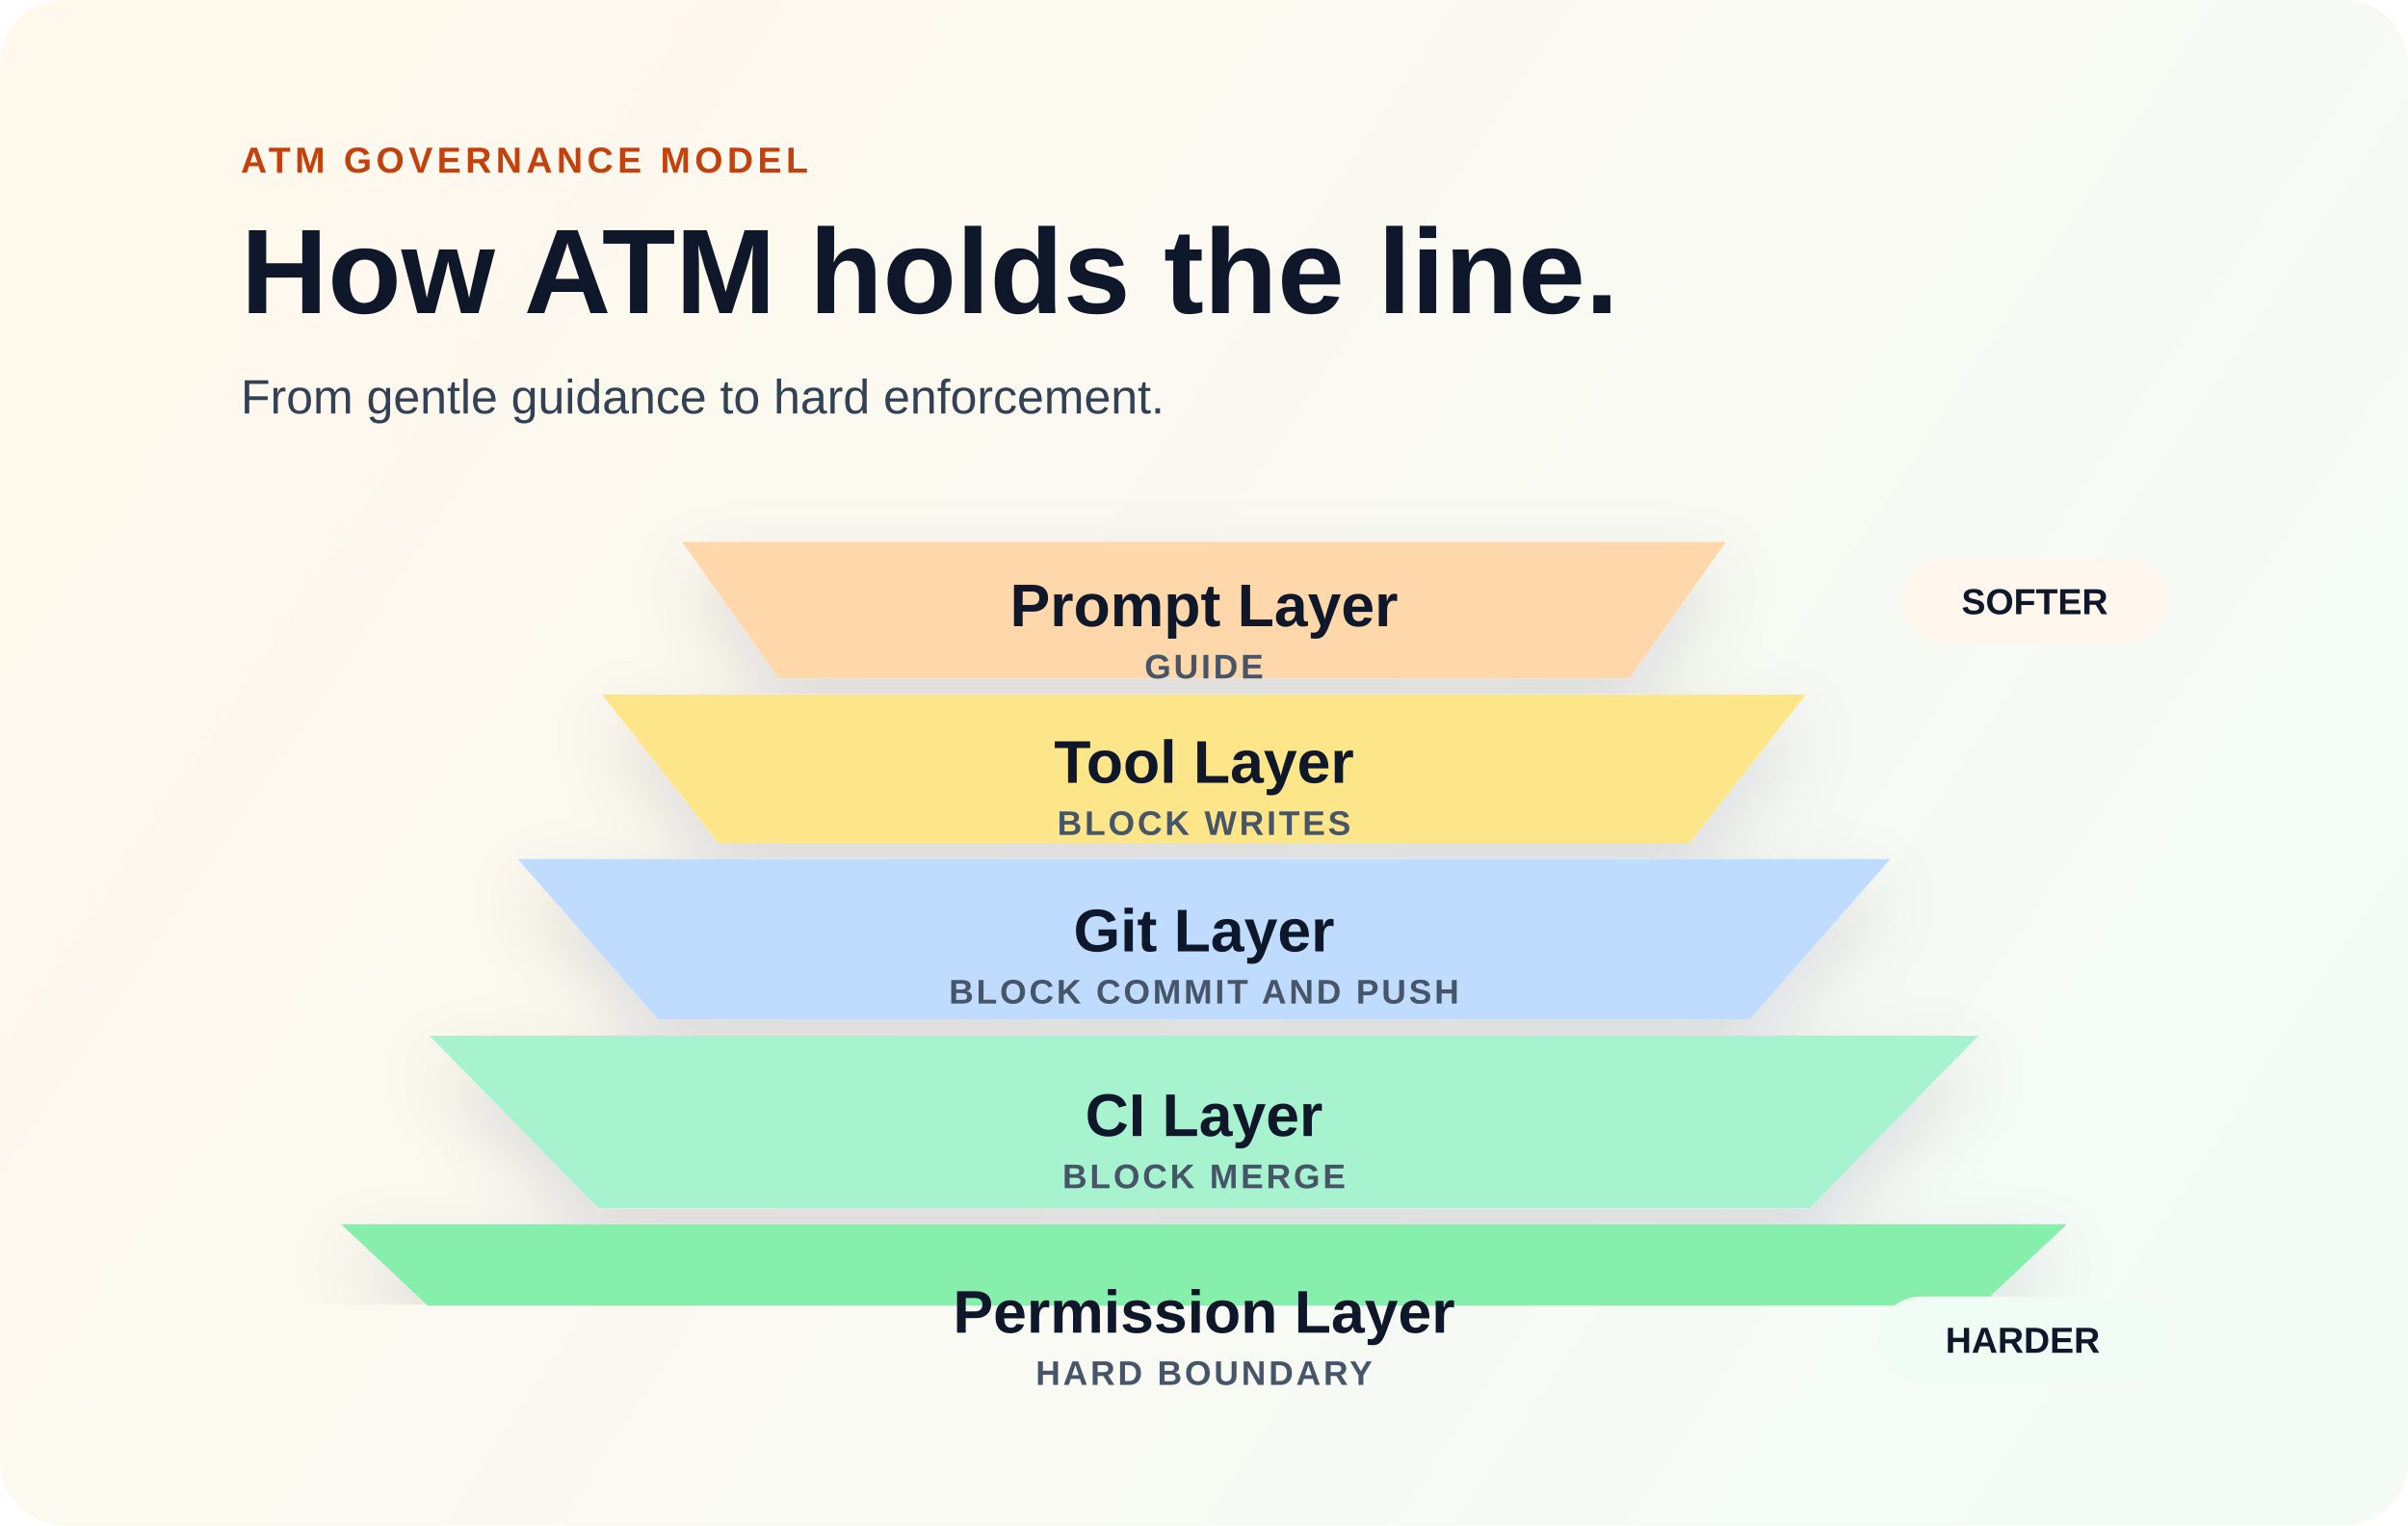
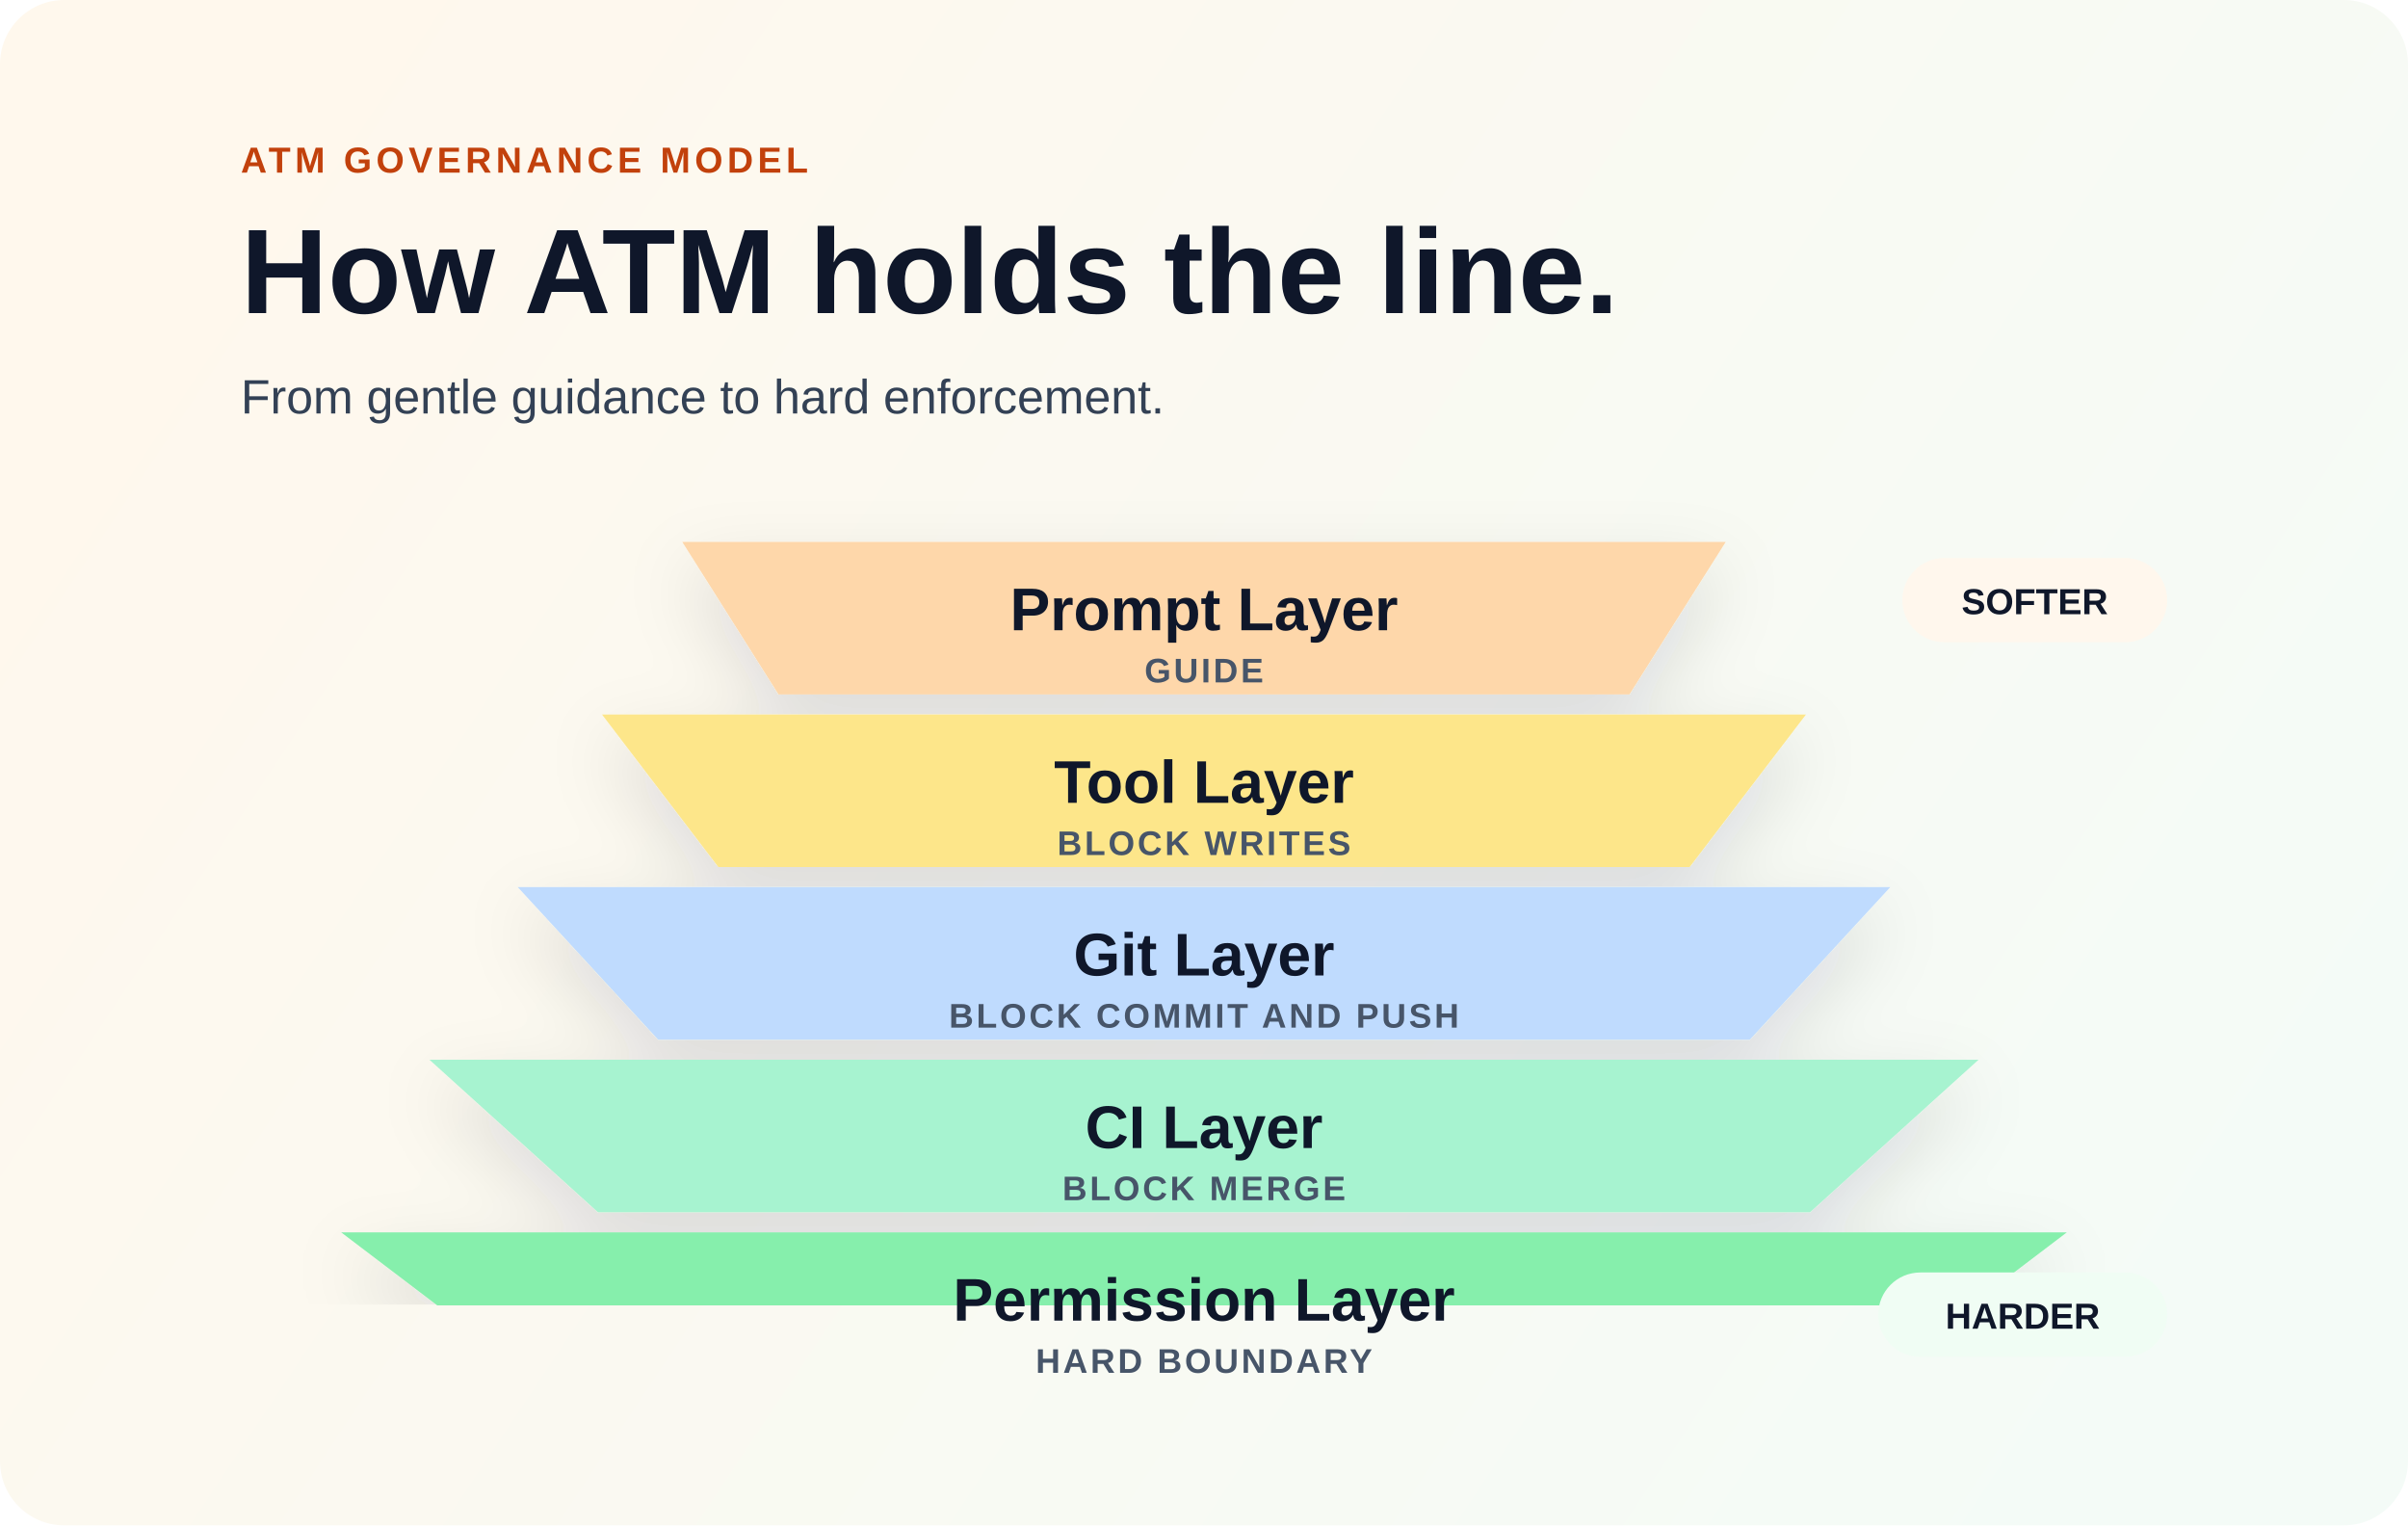
<svg xmlns="http://www.w3.org/2000/svg" width="1200" height="760" viewBox="0 0 1200 760" fill="none" role="img" aria-labelledby="title desc">
  <defs>
    <linearGradient id="bg" x1="120" y1="60" x2="1080" y2="700" gradientUnits="userSpaceOnUse">
      <stop stop-color="#FFF8ED" />
      <stop offset="1" stop-color="#F4FBF7" />
    </linearGradient>
    <filter id="shadow" x="120" y="116" width="960" height="534" filterUnits="userSpaceOnUse" color-interpolation-filters="sRGB">
      <feDropShadow dx="0" dy="14" stdDeviation="18" flood-color="#0F172A" flood-opacity="0.12" />
    </filter>
    <style>
      .eyebrow { font: 700 18px 'Segoe UI', Arial, sans-serif; letter-spacing: 0.12em; fill: #C2410C; }
      .headline { font: 700 60px 'Segoe UI', Arial, sans-serif; fill: #0F172A; }
      .sub { font: 400 24px 'Segoe UI', Arial, sans-serif; fill: #334155; }
      .layer-title { font: 700 30px 'Segoe UI', Arial, sans-serif; fill: #0F172A; }
      .layer-body { font: 700 17px 'Segoe UI', Arial, sans-serif; letter-spacing: 0.08em; fill: #475569; }
      .badge { font: 700 18px 'Segoe UI', Arial, sans-serif; fill: #0F172A; }
    </style>
  </defs>
  <rect width="1200" height="760" rx="32" fill="url(#bg)" />
  <text x="120" y="86" class="eyebrow">ATM GOVERNANCE MODEL</text>
  <text x="120" y="156" class="headline">How ATM holds the line.</text>
  <text x="120" y="206" class="sub">From gentle guidance to hard enforcement.</text>
  <g filter="url(#shadow)">
-     <polygon points="340,270 860,270 812,338 388,338" fill="#FED7AA" />
-     <polygon points="300,346 900,346 842,420 358,420" fill="#FDE68A" />
-     <polygon points="258,428 942,428 872,508 328,508" fill="#BFDBFE" />
-     <polygon points="214,516 986,516 902,602 298,602" fill="#A7F3D0" />
-     <polygon points="170,610 1030,610 930,704 270,704" fill="#86EFAC" />
+     <polygon points="340,270 860,270 812,346 388,346" fill="#FED7AA" />
+     <polygon points="300,356 900,356 842,432 358,432" fill="#FDE68A" />
+     <polygon points="258,442 942,442 872,518 328,518" fill="#BFDBFE" />
+     <polygon points="214,528 986,528 902,604 298,604" fill="#A7F3D0" />
+     <polygon points="170,614 1030,614 930,690 270,690" fill="#86EFAC" />
  </g>
  <g>
-     <text x="600" y="312" text-anchor="middle" class="layer-title">Prompt Layer</text>
-     <text x="600" y="338" text-anchor="middle" class="layer-body">GUIDE</text>
-     <text x="600" y="390" text-anchor="middle" class="layer-title">Tool Layer</text>
-     <text x="600" y="416" text-anchor="middle" class="layer-body">BLOCK WRITES</text>
-     <text x="600" y="474" text-anchor="middle" class="layer-title">Git Layer</text>
-     <text x="600" y="500" text-anchor="middle" class="layer-body">BLOCK COMMIT AND PUSH</text>
-     <text x="600" y="566" text-anchor="middle" class="layer-title">CI Layer</text>
-     <text x="600" y="592" text-anchor="middle" class="layer-body">BLOCK MERGE</text>
-     <text x="600" y="664" text-anchor="middle" class="layer-title">Permission Layer</text>
-     <text x="600" y="690" text-anchor="middle" class="layer-body">HARD BOUNDARY</text>
+     <text x="600" y="314" text-anchor="middle" class="layer-title">Prompt Layer</text>
+     <text x="600" y="340" text-anchor="middle" class="layer-body">GUIDE</text>
+     <text x="600" y="400" text-anchor="middle" class="layer-title">Tool Layer</text>
+     <text x="600" y="426" text-anchor="middle" class="layer-body">BLOCK WRITES</text>
+     <text x="600" y="486" text-anchor="middle" class="layer-title">Git Layer</text>
+     <text x="600" y="512" text-anchor="middle" class="layer-body">BLOCK COMMIT AND PUSH</text>
+     <text x="600" y="572" text-anchor="middle" class="layer-title">CI Layer</text>
+     <text x="600" y="598" text-anchor="middle" class="layer-body">BLOCK MERGE</text>
+     <text x="600" y="658" text-anchor="middle" class="layer-title">Permission Layer</text>
+     <text x="600" y="684" text-anchor="middle" class="layer-body">HARD BOUNDARY</text>
  </g>
  <g>
    <rect x="948" y="278" width="132" height="42" rx="21" fill="#FFF7ED" />
    <text x="1014" y="306" text-anchor="middle" class="badge">SOFTER</text>
-     <rect x="936" y="646" width="144" height="42" rx="21" fill="#F0FDF4" />
-     <text x="1008" y="674" text-anchor="middle" class="badge">HARDER</text>
+     <rect x="936" y="634" width="144" height="42" rx="21" fill="#F0FDF4" />
+     <text x="1008" y="662" text-anchor="middle" class="badge">HARDER</text>
  </g>
</svg>
